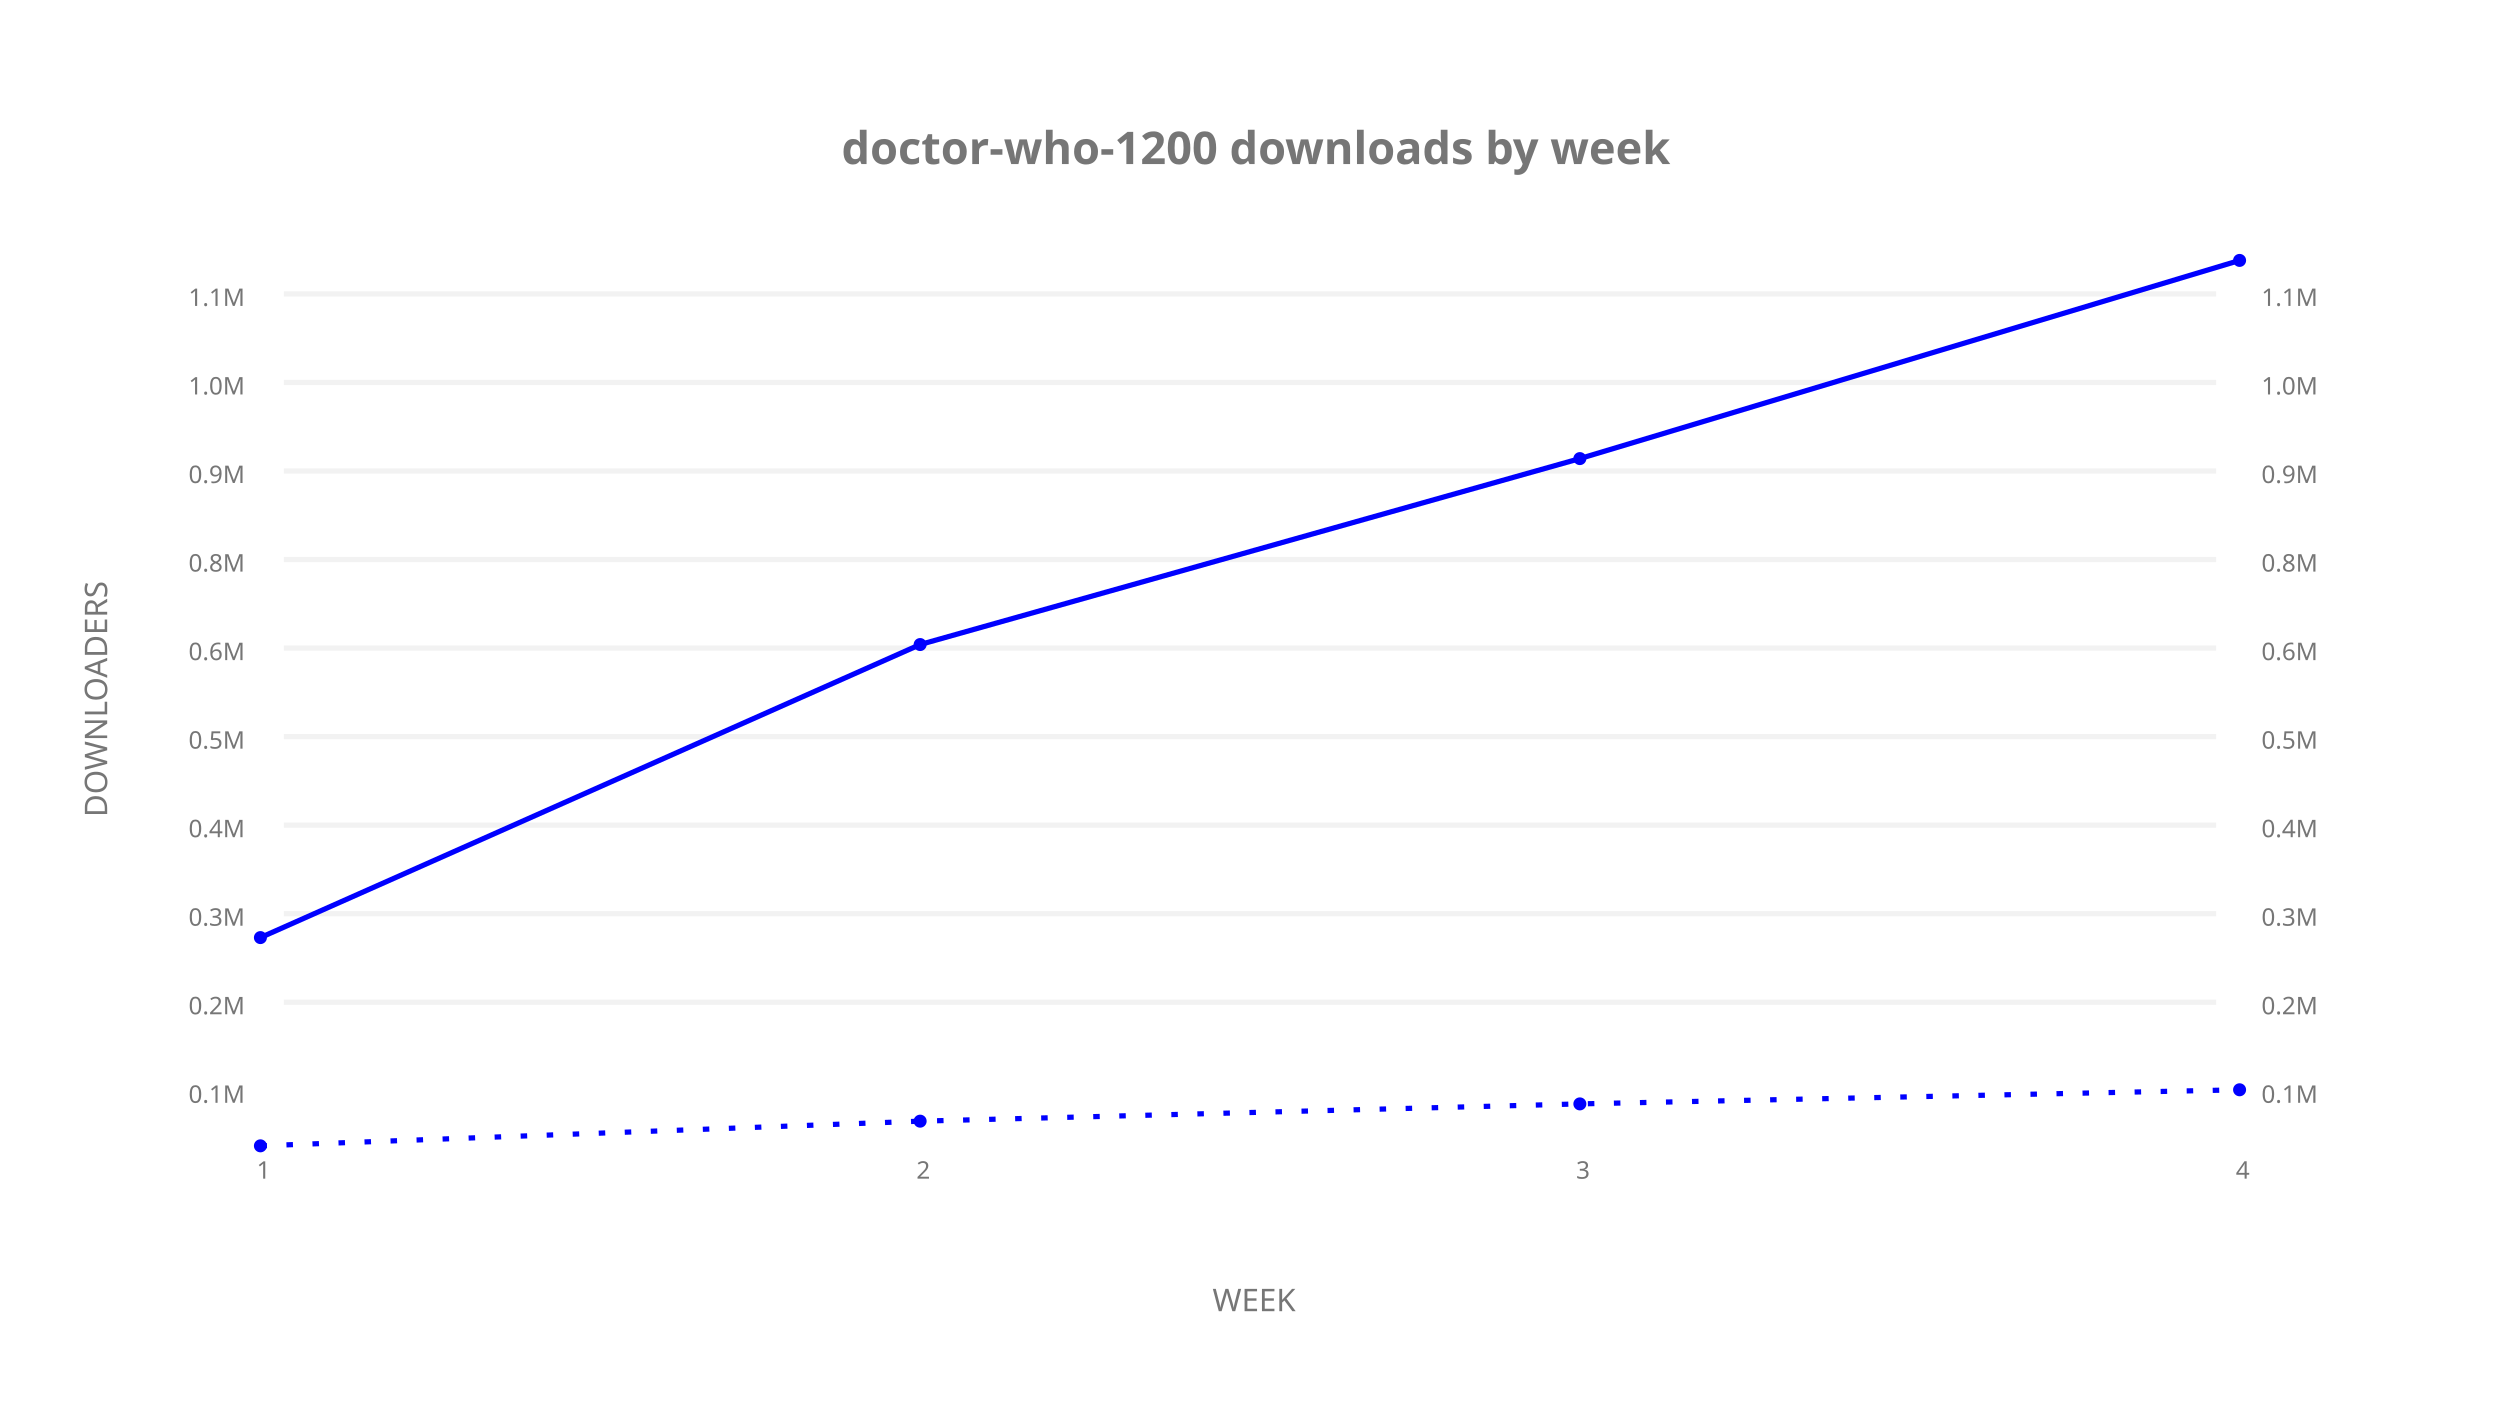
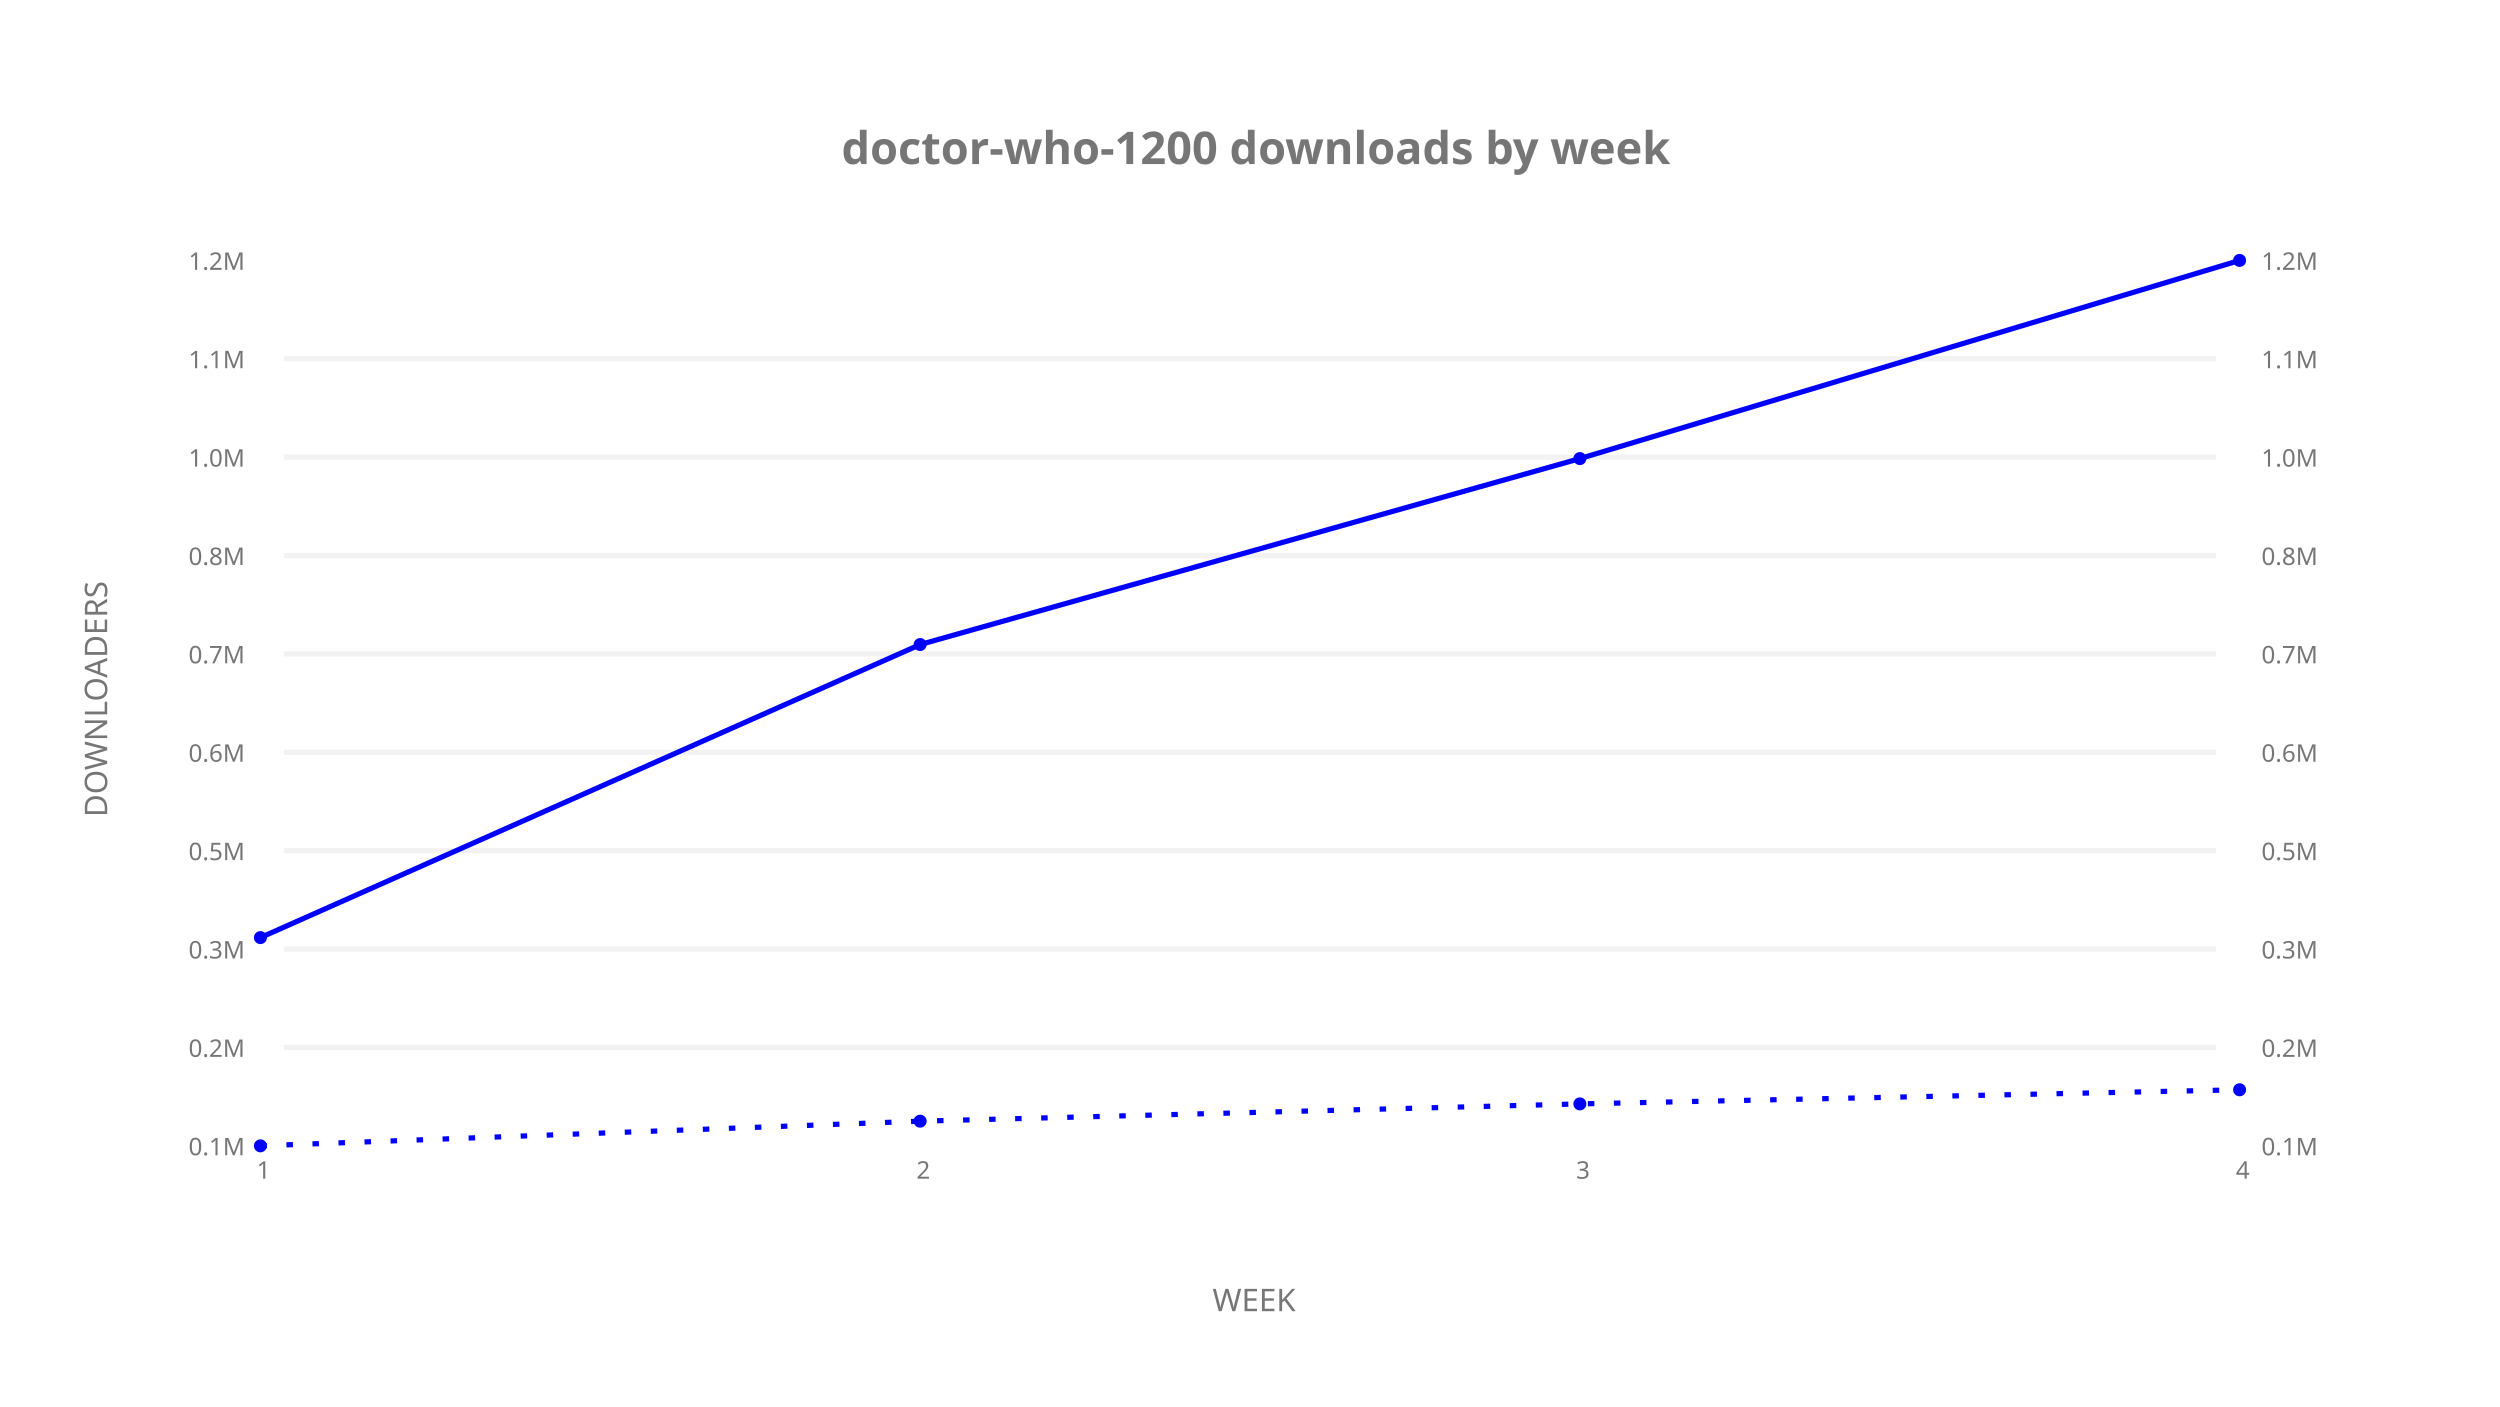
<svg xmlns="http://www.w3.org/2000/svg" xml:space="preserve" id="doctor-who-1200-downloads-by-week-doctor-who-1200-week" x="0px" y="0px" width="1920px" height="1080px" viewBox="0 0 1920 1080" enable-background="new 0 0 1920 1080" role="img">
  <g id="annotations">
    <text x="960" y="126" font-family="Atkinson Hyperlegible" font-size="26pt" text-anchor="middle" text-align="center" font-weight="600" font-style="normal" style="fill:rgb(118,118,118); fill-opacity:1; stroke:rgb(118,118,118); stroke-opacity:0; stroke-width:0.5"> doctor-who-1200 downloads by week</text>
    <g id="axes-lines">
      <text x="960" y="1007" font-family="Atkinson Hyperlegible" font-size="18pt" text-anchor="middle" text-align="center" font-weight="500" font-style="normal" style="fill:rgb(118,118,118); fill-opacity:1; stroke:rgb(118,118,118); stroke-opacity:0; stroke-width:0.5"> WEEK</text>
      <text x="73" y="540" font-family="Atkinson Hyperlegible" font-size="18pt" text-anchor="middle" text-align="center" dominant-baseline="central" font-weight="500" font-style="normal" style="fill:rgb(118,118,118); fill-opacity:1; stroke:rgb(118,118,118); stroke-opacity:0; stroke-width:0.5" transform="rotate(-90,73,540)"> DOWNLOADERS</text>
    </g>
    <g id="tic-y-label-lines">
-       <line x1="218" y1="769.728" x2="1702" y2="769.728" style="fill:rgb(0,0,255); fill-opacity:0; stroke:rgb(242,242,242); stroke-opacity:1; stroke-width:4" />
-       <line x1="218" y1="701.728" x2="1702" y2="701.728" style="fill:rgb(0,0,255); fill-opacity:0; stroke:rgb(242,242,242); stroke-opacity:1; stroke-width:4" />
-       <line x1="218" y1="633.728" x2="1702" y2="633.728" style="fill:rgb(0,0,255); fill-opacity:0; stroke:rgb(242,242,242); stroke-opacity:1; stroke-width:4" />
-       <line x1="218" y1="565.728" x2="1702" y2="565.728" style="fill:rgb(0,0,255); fill-opacity:0; stroke:rgb(242,242,242); stroke-opacity:1; stroke-width:4" />
-       <line x1="218" y1="497.728" x2="1702" y2="497.728" style="fill:rgb(0,0,255); fill-opacity:0; stroke:rgb(242,242,242); stroke-opacity:1; stroke-width:4" />
-       <line x1="218" y1="429.728" x2="1702" y2="429.728" style="fill:rgb(0,0,255); fill-opacity:0; stroke:rgb(242,242,242); stroke-opacity:1; stroke-width:4" />
-       <line x1="218" y1="361.728" x2="1702" y2="361.728" style="fill:rgb(0,0,255); fill-opacity:0; stroke:rgb(242,242,242); stroke-opacity:1; stroke-width:4" />
-       <line x1="218" y1="293.728" x2="1702" y2="293.728" style="fill:rgb(0,0,255); fill-opacity:0; stroke:rgb(242,242,242); stroke-opacity:1; stroke-width:4" />
-       <line x1="218" y1="225.728" x2="1702" y2="225.728" style="fill:rgb(0,0,255); fill-opacity:0; stroke:rgb(242,242,242); stroke-opacity:1; stroke-width:4" />
+       <line x1="218" y1="804.444" x2="1702" y2="804.444" style="fill:rgb(0,0,255); fill-opacity:0; stroke:rgb(242,242,242); stroke-opacity:1; stroke-width:4" />
+       <line x1="218" y1="728.889" x2="1702" y2="728.889" style="fill:rgb(0,0,255); fill-opacity:0; stroke:rgb(242,242,242); stroke-opacity:1; stroke-width:4" />
+       <line x1="218" y1="653.333" x2="1702" y2="653.333" style="fill:rgb(0,0,255); fill-opacity:0; stroke:rgb(242,242,242); stroke-opacity:1; stroke-width:4" />
+       <line x1="218" y1="577.778" x2="1702" y2="577.778" style="fill:rgb(0,0,255); fill-opacity:0; stroke:rgb(242,242,242); stroke-opacity:1; stroke-width:4" />
+       <line x1="218" y1="502.222" x2="1702" y2="502.222" style="fill:rgb(0,0,255); fill-opacity:0; stroke:rgb(242,242,242); stroke-opacity:1; stroke-width:4" />
+       <line x1="218" y1="426.667" x2="1702" y2="426.667" style="fill:rgb(0,0,255); fill-opacity:0; stroke:rgb(242,242,242); stroke-opacity:1; stroke-width:4" />
+       <line x1="218" y1="351.111" x2="1702" y2="351.111" style="fill:rgb(0,0,255); fill-opacity:0; stroke:rgb(242,242,242); stroke-opacity:1; stroke-width:4" />
+       <line x1="218" y1="275.556" x2="1702" y2="275.556" style="fill:rgb(0,0,255); fill-opacity:0; stroke:rgb(242,242,242); stroke-opacity:1; stroke-width:4" />
    </g>
    <g id="tic-x-labels">
      <text x="200" y="898" font-family="Atkinson Hyperlegible" font-size="14pt" text-anchor="middle" text-align="center" dominant-baseline="central" font-weight="400" font-style="normal" style="fill:rgb(118,118,118); fill-opacity:1; stroke:rgb(118,118,118); stroke-opacity:0; stroke-width:0.5"> 1</text>
      <text x="706.667" y="898" font-family="Atkinson Hyperlegible" font-size="14pt" text-anchor="middle" text-align="center" dominant-baseline="central" font-weight="400" font-style="normal" style="fill:rgb(118,118,118); fill-opacity:1; stroke:rgb(118,118,118); stroke-opacity:0; stroke-width:0.5"> 2</text>
      <text x="1213.333" y="898" font-family="Atkinson Hyperlegible" font-size="14pt" text-anchor="middle" text-align="center" dominant-baseline="central" font-weight="400" font-style="normal" style="fill:rgb(118,118,118); fill-opacity:1; stroke:rgb(118,118,118); stroke-opacity:0; stroke-width:0.5"> 3</text>
      <text x="1720" y="898" font-family="Atkinson Hyperlegible" font-size="14pt" text-anchor="middle" text-align="center" dominant-baseline="central" font-weight="400" font-style="normal" style="fill:rgb(118,118,118); fill-opacity:1; stroke:rgb(118,118,118); stroke-opacity:0; stroke-width:0.5"> 4</text>
    </g>
    <g id="tic-y-labels">
-       <text x="164" y="839.728" font-family="Atkinson Hyperlegible" font-size="14pt" text-anchor="middle" text-align="center" dominant-baseline="central" font-weight="400" font-style="normal" style="fill:rgb(118,118,118); fill-opacity:1; stroke:rgb(118,118,118); stroke-opacity:0; stroke-width:0.5"> 0.1M</text>
-       <text x="1756" y="839.728" font-family="Atkinson Hyperlegible" font-size="14pt" text-anchor="middle" text-align="center" dominant-baseline="central" font-weight="400" font-style="normal" style="fill:rgb(118,118,118); fill-opacity:1; stroke:rgb(118,118,118); stroke-opacity:0; stroke-width:0.5"> 0.1M</text>
-       <text x="164" y="771.728" font-family="Atkinson Hyperlegible" font-size="14pt" text-anchor="middle" text-align="center" dominant-baseline="central" font-weight="400" font-style="normal" style="fill:rgb(118,118,118); fill-opacity:1; stroke:rgb(118,118,118); stroke-opacity:0; stroke-width:0.5"> 0.2M</text>
-       <text x="1756" y="771.728" font-family="Atkinson Hyperlegible" font-size="14pt" text-anchor="middle" text-align="center" dominant-baseline="central" font-weight="400" font-style="normal" style="fill:rgb(118,118,118); fill-opacity:1; stroke:rgb(118,118,118); stroke-opacity:0; stroke-width:0.5"> 0.2M</text>
-       <text x="164" y="703.728" font-family="Atkinson Hyperlegible" font-size="14pt" text-anchor="middle" text-align="center" dominant-baseline="central" font-weight="400" font-style="normal" style="fill:rgb(118,118,118); fill-opacity:1; stroke:rgb(118,118,118); stroke-opacity:0; stroke-width:0.5"> 0.3M</text>
-       <text x="1756" y="703.728" font-family="Atkinson Hyperlegible" font-size="14pt" text-anchor="middle" text-align="center" dominant-baseline="central" font-weight="400" font-style="normal" style="fill:rgb(118,118,118); fill-opacity:1; stroke:rgb(118,118,118); stroke-opacity:0; stroke-width:0.5"> 0.3M</text>
-       <text x="164" y="635.728" font-family="Atkinson Hyperlegible" font-size="14pt" text-anchor="middle" text-align="center" dominant-baseline="central" font-weight="400" font-style="normal" style="fill:rgb(118,118,118); fill-opacity:1; stroke:rgb(118,118,118); stroke-opacity:0; stroke-width:0.5"> 0.4M</text>
-       <text x="1756" y="635.728" font-family="Atkinson Hyperlegible" font-size="14pt" text-anchor="middle" text-align="center" dominant-baseline="central" font-weight="400" font-style="normal" style="fill:rgb(118,118,118); fill-opacity:1; stroke:rgb(118,118,118); stroke-opacity:0; stroke-width:0.5"> 0.4M</text>
-       <text x="164" y="567.728" font-family="Atkinson Hyperlegible" font-size="14pt" text-anchor="middle" text-align="center" dominant-baseline="central" font-weight="400" font-style="normal" style="fill:rgb(118,118,118); fill-opacity:1; stroke:rgb(118,118,118); stroke-opacity:0; stroke-width:0.5"> 0.5M</text>
-       <text x="1756" y="567.728" font-family="Atkinson Hyperlegible" font-size="14pt" text-anchor="middle" text-align="center" dominant-baseline="central" font-weight="400" font-style="normal" style="fill:rgb(118,118,118); fill-opacity:1; stroke:rgb(118,118,118); stroke-opacity:0; stroke-width:0.5"> 0.5M</text>
-       <text x="164" y="499.728" font-family="Atkinson Hyperlegible" font-size="14pt" text-anchor="middle" text-align="center" dominant-baseline="central" font-weight="400" font-style="normal" style="fill:rgb(118,118,118); fill-opacity:1; stroke:rgb(118,118,118); stroke-opacity:0; stroke-width:0.5"> 0.6M</text>
-       <text x="1756" y="499.728" font-family="Atkinson Hyperlegible" font-size="14pt" text-anchor="middle" text-align="center" dominant-baseline="central" font-weight="400" font-style="normal" style="fill:rgb(118,118,118); fill-opacity:1; stroke:rgb(118,118,118); stroke-opacity:0; stroke-width:0.5"> 0.6M</text>
-       <text x="164" y="431.728" font-family="Atkinson Hyperlegible" font-size="14pt" text-anchor="middle" text-align="center" dominant-baseline="central" font-weight="400" font-style="normal" style="fill:rgb(118,118,118); fill-opacity:1; stroke:rgb(118,118,118); stroke-opacity:0; stroke-width:0.5"> 0.8M</text>
-       <text x="1756" y="431.728" font-family="Atkinson Hyperlegible" font-size="14pt" text-anchor="middle" text-align="center" dominant-baseline="central" font-weight="400" font-style="normal" style="fill:rgb(118,118,118); fill-opacity:1; stroke:rgb(118,118,118); stroke-opacity:0; stroke-width:0.5"> 0.8M</text>
-       <text x="164" y="363.728" font-family="Atkinson Hyperlegible" font-size="14pt" text-anchor="middle" text-align="center" dominant-baseline="central" font-weight="400" font-style="normal" style="fill:rgb(118,118,118); fill-opacity:1; stroke:rgb(118,118,118); stroke-opacity:0; stroke-width:0.5"> 0.9M</text>
-       <text x="1756" y="363.728" font-family="Atkinson Hyperlegible" font-size="14pt" text-anchor="middle" text-align="center" dominant-baseline="central" font-weight="400" font-style="normal" style="fill:rgb(118,118,118); fill-opacity:1; stroke:rgb(118,118,118); stroke-opacity:0; stroke-width:0.5"> 0.9M</text>
-       <text x="164" y="295.728" font-family="Atkinson Hyperlegible" font-size="14pt" text-anchor="middle" text-align="center" dominant-baseline="central" font-weight="400" font-style="normal" style="fill:rgb(118,118,118); fill-opacity:1; stroke:rgb(118,118,118); stroke-opacity:0; stroke-width:0.5"> 1.0M</text>
-       <text x="1756" y="295.728" font-family="Atkinson Hyperlegible" font-size="14pt" text-anchor="middle" text-align="center" dominant-baseline="central" font-weight="400" font-style="normal" style="fill:rgb(118,118,118); fill-opacity:1; stroke:rgb(118,118,118); stroke-opacity:0; stroke-width:0.5"> 1.0M</text>
-       <text x="164" y="227.728" font-family="Atkinson Hyperlegible" font-size="14pt" text-anchor="middle" text-align="center" dominant-baseline="central" font-weight="400" font-style="normal" style="fill:rgb(118,118,118); fill-opacity:1; stroke:rgb(118,118,118); stroke-opacity:0; stroke-width:0.5"> 1.1M</text>
-       <text x="1756" y="227.728" font-family="Atkinson Hyperlegible" font-size="14pt" text-anchor="middle" text-align="center" dominant-baseline="central" font-weight="400" font-style="normal" style="fill:rgb(118,118,118); fill-opacity:1; stroke:rgb(118,118,118); stroke-opacity:0; stroke-width:0.5"> 1.1M</text>
+       <text x="164" y="880" font-family="Atkinson Hyperlegible" font-size="14pt" text-anchor="middle" text-align="center" dominant-baseline="central" font-weight="400" font-style="normal" style="fill:rgb(118,118,118); fill-opacity:1; stroke:rgb(118,118,118); stroke-opacity:0; stroke-width:0.5"> 0.1M</text>
+       <text x="1756" y="880" font-family="Atkinson Hyperlegible" font-size="14pt" text-anchor="middle" text-align="center" dominant-baseline="central" font-weight="400" font-style="normal" style="fill:rgb(118,118,118); fill-opacity:1; stroke:rgb(118,118,118); stroke-opacity:0; stroke-width:0.5"> 0.1M</text>
+       <text x="164" y="804.444" font-family="Atkinson Hyperlegible" font-size="14pt" text-anchor="middle" text-align="center" dominant-baseline="central" font-weight="400" font-style="normal" style="fill:rgb(118,118,118); fill-opacity:1; stroke:rgb(118,118,118); stroke-opacity:0; stroke-width:0.5"> 0.2M</text>
+       <text x="1756" y="804.444" font-family="Atkinson Hyperlegible" font-size="14pt" text-anchor="middle" text-align="center" dominant-baseline="central" font-weight="400" font-style="normal" style="fill:rgb(118,118,118); fill-opacity:1; stroke:rgb(118,118,118); stroke-opacity:0; stroke-width:0.5"> 0.2M</text>
+       <text x="164" y="728.889" font-family="Atkinson Hyperlegible" font-size="14pt" text-anchor="middle" text-align="center" dominant-baseline="central" font-weight="400" font-style="normal" style="fill:rgb(118,118,118); fill-opacity:1; stroke:rgb(118,118,118); stroke-opacity:0; stroke-width:0.5"> 0.3M</text>
+       <text x="1756" y="728.889" font-family="Atkinson Hyperlegible" font-size="14pt" text-anchor="middle" text-align="center" dominant-baseline="central" font-weight="400" font-style="normal" style="fill:rgb(118,118,118); fill-opacity:1; stroke:rgb(118,118,118); stroke-opacity:0; stroke-width:0.5"> 0.3M</text>
+       <text x="164" y="653.333" font-family="Atkinson Hyperlegible" font-size="14pt" text-anchor="middle" text-align="center" dominant-baseline="central" font-weight="400" font-style="normal" style="fill:rgb(118,118,118); fill-opacity:1; stroke:rgb(118,118,118); stroke-opacity:0; stroke-width:0.5"> 0.5M</text>
+       <text x="1756" y="653.333" font-family="Atkinson Hyperlegible" font-size="14pt" text-anchor="middle" text-align="center" dominant-baseline="central" font-weight="400" font-style="normal" style="fill:rgb(118,118,118); fill-opacity:1; stroke:rgb(118,118,118); stroke-opacity:0; stroke-width:0.5"> 0.5M</text>
+       <text x="164" y="577.778" font-family="Atkinson Hyperlegible" font-size="14pt" text-anchor="middle" text-align="center" dominant-baseline="central" font-weight="400" font-style="normal" style="fill:rgb(118,118,118); fill-opacity:1; stroke:rgb(118,118,118); stroke-opacity:0; stroke-width:0.5"> 0.6M</text>
+       <text x="1756" y="577.778" font-family="Atkinson Hyperlegible" font-size="14pt" text-anchor="middle" text-align="center" dominant-baseline="central" font-weight="400" font-style="normal" style="fill:rgb(118,118,118); fill-opacity:1; stroke:rgb(118,118,118); stroke-opacity:0; stroke-width:0.5"> 0.6M</text>
+       <text x="164" y="502.222" font-family="Atkinson Hyperlegible" font-size="14pt" text-anchor="middle" text-align="center" dominant-baseline="central" font-weight="400" font-style="normal" style="fill:rgb(118,118,118); fill-opacity:1; stroke:rgb(118,118,118); stroke-opacity:0; stroke-width:0.5"> 0.7M</text>
+       <text x="1756" y="502.222" font-family="Atkinson Hyperlegible" font-size="14pt" text-anchor="middle" text-align="center" dominant-baseline="central" font-weight="400" font-style="normal" style="fill:rgb(118,118,118); fill-opacity:1; stroke:rgb(118,118,118); stroke-opacity:0; stroke-width:0.5"> 0.7M</text>
+       <text x="164" y="426.667" font-family="Atkinson Hyperlegible" font-size="14pt" text-anchor="middle" text-align="center" dominant-baseline="central" font-weight="400" font-style="normal" style="fill:rgb(118,118,118); fill-opacity:1; stroke:rgb(118,118,118); stroke-opacity:0; stroke-width:0.5"> 0.8M</text>
+       <text x="1756" y="426.667" font-family="Atkinson Hyperlegible" font-size="14pt" text-anchor="middle" text-align="center" dominant-baseline="central" font-weight="400" font-style="normal" style="fill:rgb(118,118,118); fill-opacity:1; stroke:rgb(118,118,118); stroke-opacity:0; stroke-width:0.5"> 0.8M</text>
+       <text x="164" y="351.111" font-family="Atkinson Hyperlegible" font-size="14pt" text-anchor="middle" text-align="center" dominant-baseline="central" font-weight="400" font-style="normal" style="fill:rgb(118,118,118); fill-opacity:1; stroke:rgb(118,118,118); stroke-opacity:0; stroke-width:0.5"> 1.0M</text>
+       <text x="1756" y="351.111" font-family="Atkinson Hyperlegible" font-size="14pt" text-anchor="middle" text-align="center" dominant-baseline="central" font-weight="400" font-style="normal" style="fill:rgb(118,118,118); fill-opacity:1; stroke:rgb(118,118,118); stroke-opacity:0; stroke-width:0.5"> 1.0M</text>
+       <text x="164" y="275.556" font-family="Atkinson Hyperlegible" font-size="14pt" text-anchor="middle" text-align="center" dominant-baseline="central" font-weight="400" font-style="normal" style="fill:rgb(118,118,118); fill-opacity:1; stroke:rgb(118,118,118); stroke-opacity:0; stroke-width:0.5"> 1.1M</text>
+       <text x="1756" y="275.556" font-family="Atkinson Hyperlegible" font-size="14pt" text-anchor="middle" text-align="center" dominant-baseline="central" font-weight="400" font-style="normal" style="fill:rgb(118,118,118); fill-opacity:1; stroke:rgb(118,118,118); stroke-opacity:0; stroke-width:0.5"> 1.1M</text>
+       <text x="164" y="200" font-family="Atkinson Hyperlegible" font-size="14pt" text-anchor="middle" text-align="center" dominant-baseline="central" font-weight="400" font-style="normal" style="fill:rgb(118,118,118); fill-opacity:1; stroke:rgb(118,118,118); stroke-opacity:0; stroke-width:0.5"> 1.2M</text>
+       <text x="1756" y="200" font-family="Atkinson Hyperlegible" font-size="14pt" text-anchor="middle" text-align="center" dominant-baseline="central" font-weight="400" font-style="normal" style="fill:rgb(118,118,118); fill-opacity:1; stroke:rgb(118,118,118); stroke-opacity:0; stroke-width:0.5"> 1.2M</text>
    </g>
  </g>
  <g id="polyline-doctor-who-1200 downloads by week">
    <polyline points="200,720.069 706.667,495.007 1213.33,352.2 1720,200 " style="fill:rgb(0,0,255); fill-opacity:0; stroke:rgb(0,0,255); stroke-opacity:1; stroke-width:4" />
  </g>
  <g id="markers-doctor-who-1200 downloads by week">
    <circle cx="200" cy="720.069" r="5" style="fill:rgb(0,0,255); fill-opacity:1; stroke:rgb(0,0,255); stroke-opacity:0; stroke-width:4">
</circle>
    <circle cx="706.667" cy="495.007" r="5" style="fill:rgb(0,0,255); fill-opacity:1; stroke:rgb(0,0,255); stroke-opacity:0; stroke-width:4">
</circle>
    <circle cx="1213.333" cy="352.2" r="5" style="fill:rgb(0,0,255); fill-opacity:1; stroke:rgb(0,0,255); stroke-opacity:0; stroke-width:4">
</circle>
    <circle cx="1720" cy="200" r="5" style="fill:rgb(0,0,255); fill-opacity:1; stroke:rgb(0,0,255); stroke-opacity:0; stroke-width:4">
</circle>
  </g>
  <g id="polyline-doctor-who-1200 downloads by week uploaders">
    <polyline points="200,880 706.667,861.059 1213.33,847.79 1720,836.951 " stroke-dasharray="5 15" style="fill:rgb(0,0,255); fill-opacity:0; stroke:rgb(0,0,255); stroke-opacity:1; stroke-width:4" />
  </g>
  <g id="markers-doctor-who-1200 downloads by week uploaders">
    <circle cx="200" cy="880" r="5" style="fill:rgb(0,0,255); fill-opacity:1; stroke:rgb(0,0,255); stroke-opacity:0; stroke-width:4">
</circle>
    <circle cx="706.667" cy="861.059" r="5" style="fill:rgb(0,0,255); fill-opacity:1; stroke:rgb(0,0,255); stroke-opacity:0; stroke-width:4">
</circle>
    <circle cx="1213.333" cy="847.79" r="5" style="fill:rgb(0,0,255); fill-opacity:1; stroke:rgb(0,0,255); stroke-opacity:0; stroke-width:4">
</circle>
    <circle cx="1720" cy="836.951" r="5" style="fill:rgb(0,0,255); fill-opacity:1; stroke:rgb(0,0,255); stroke-opacity:0; stroke-width:4">
</circle>
  </g>
</svg>
